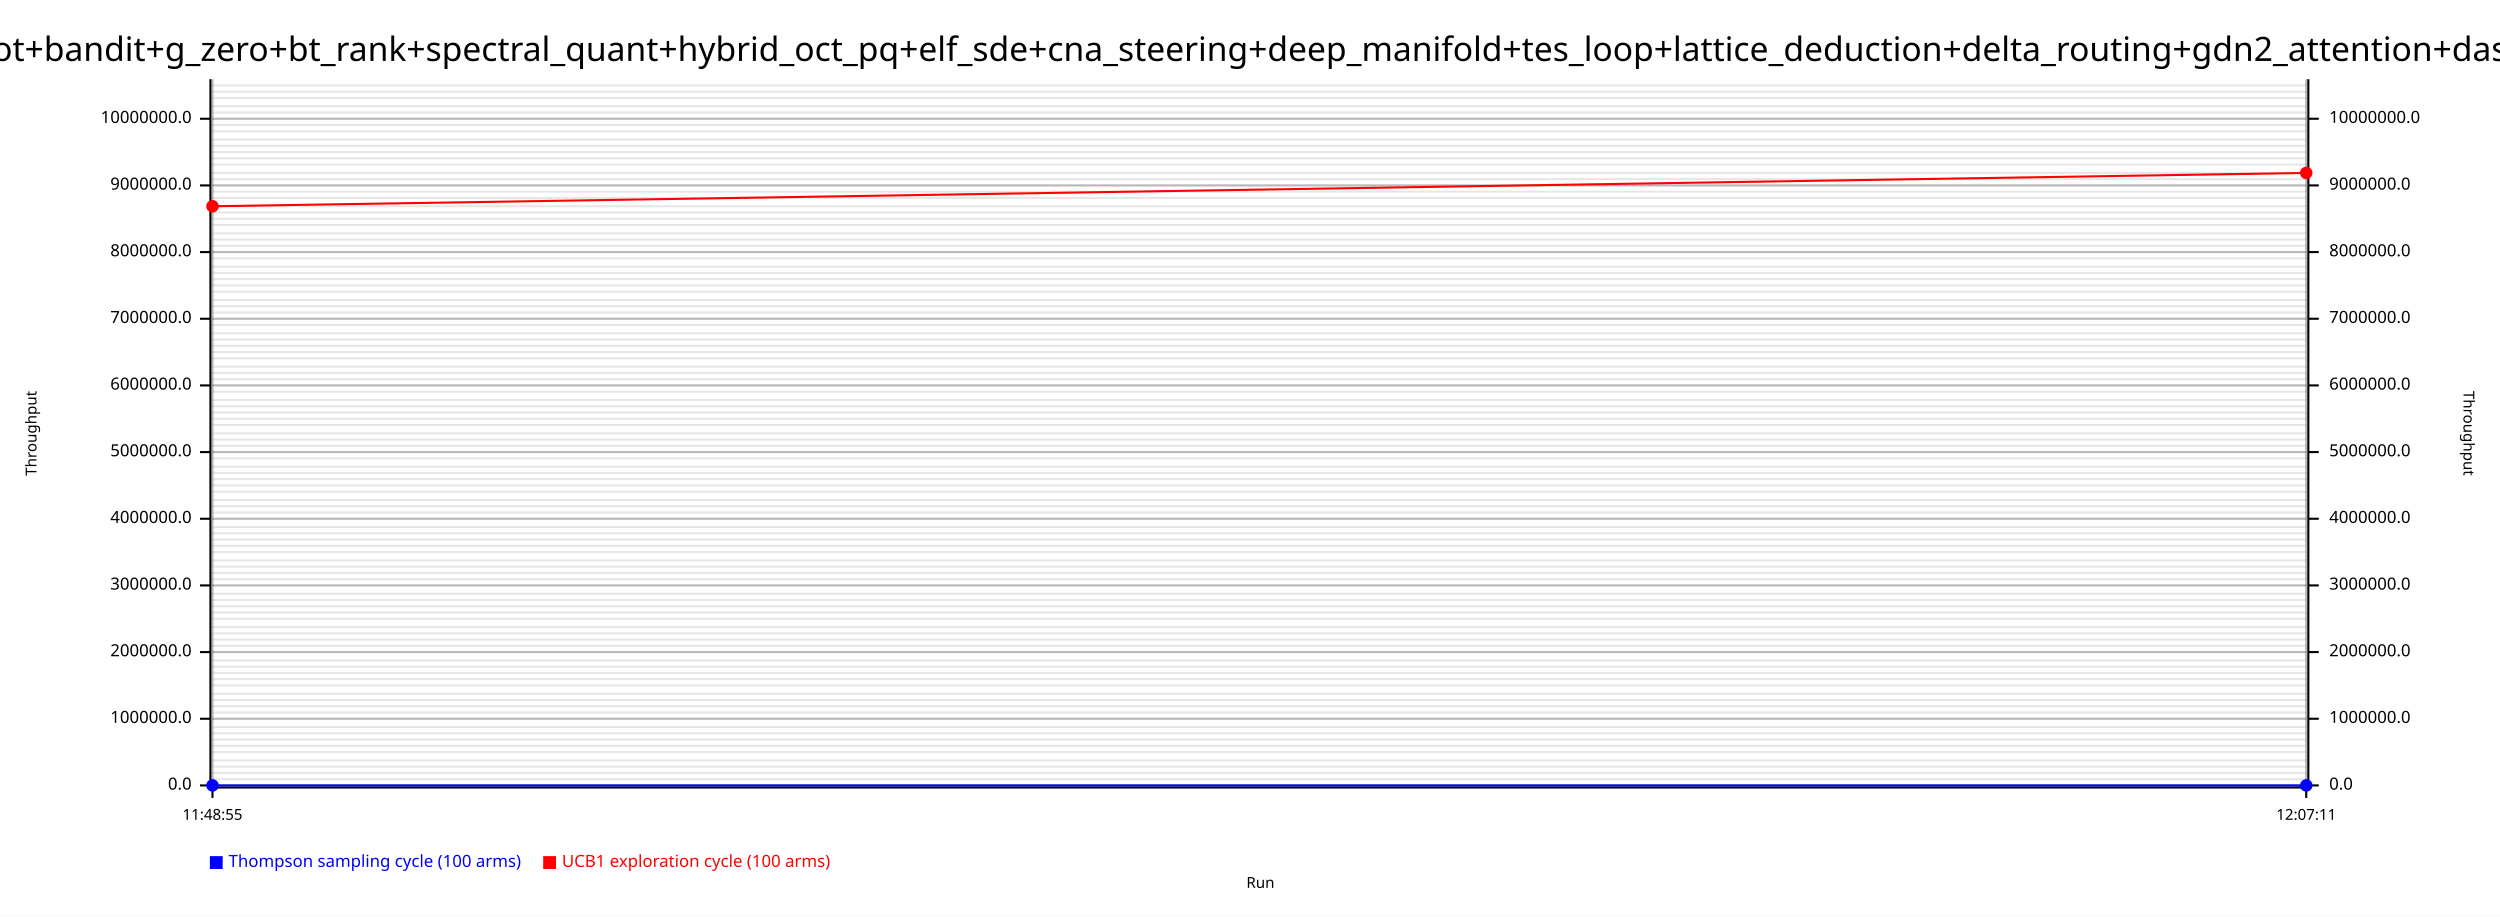
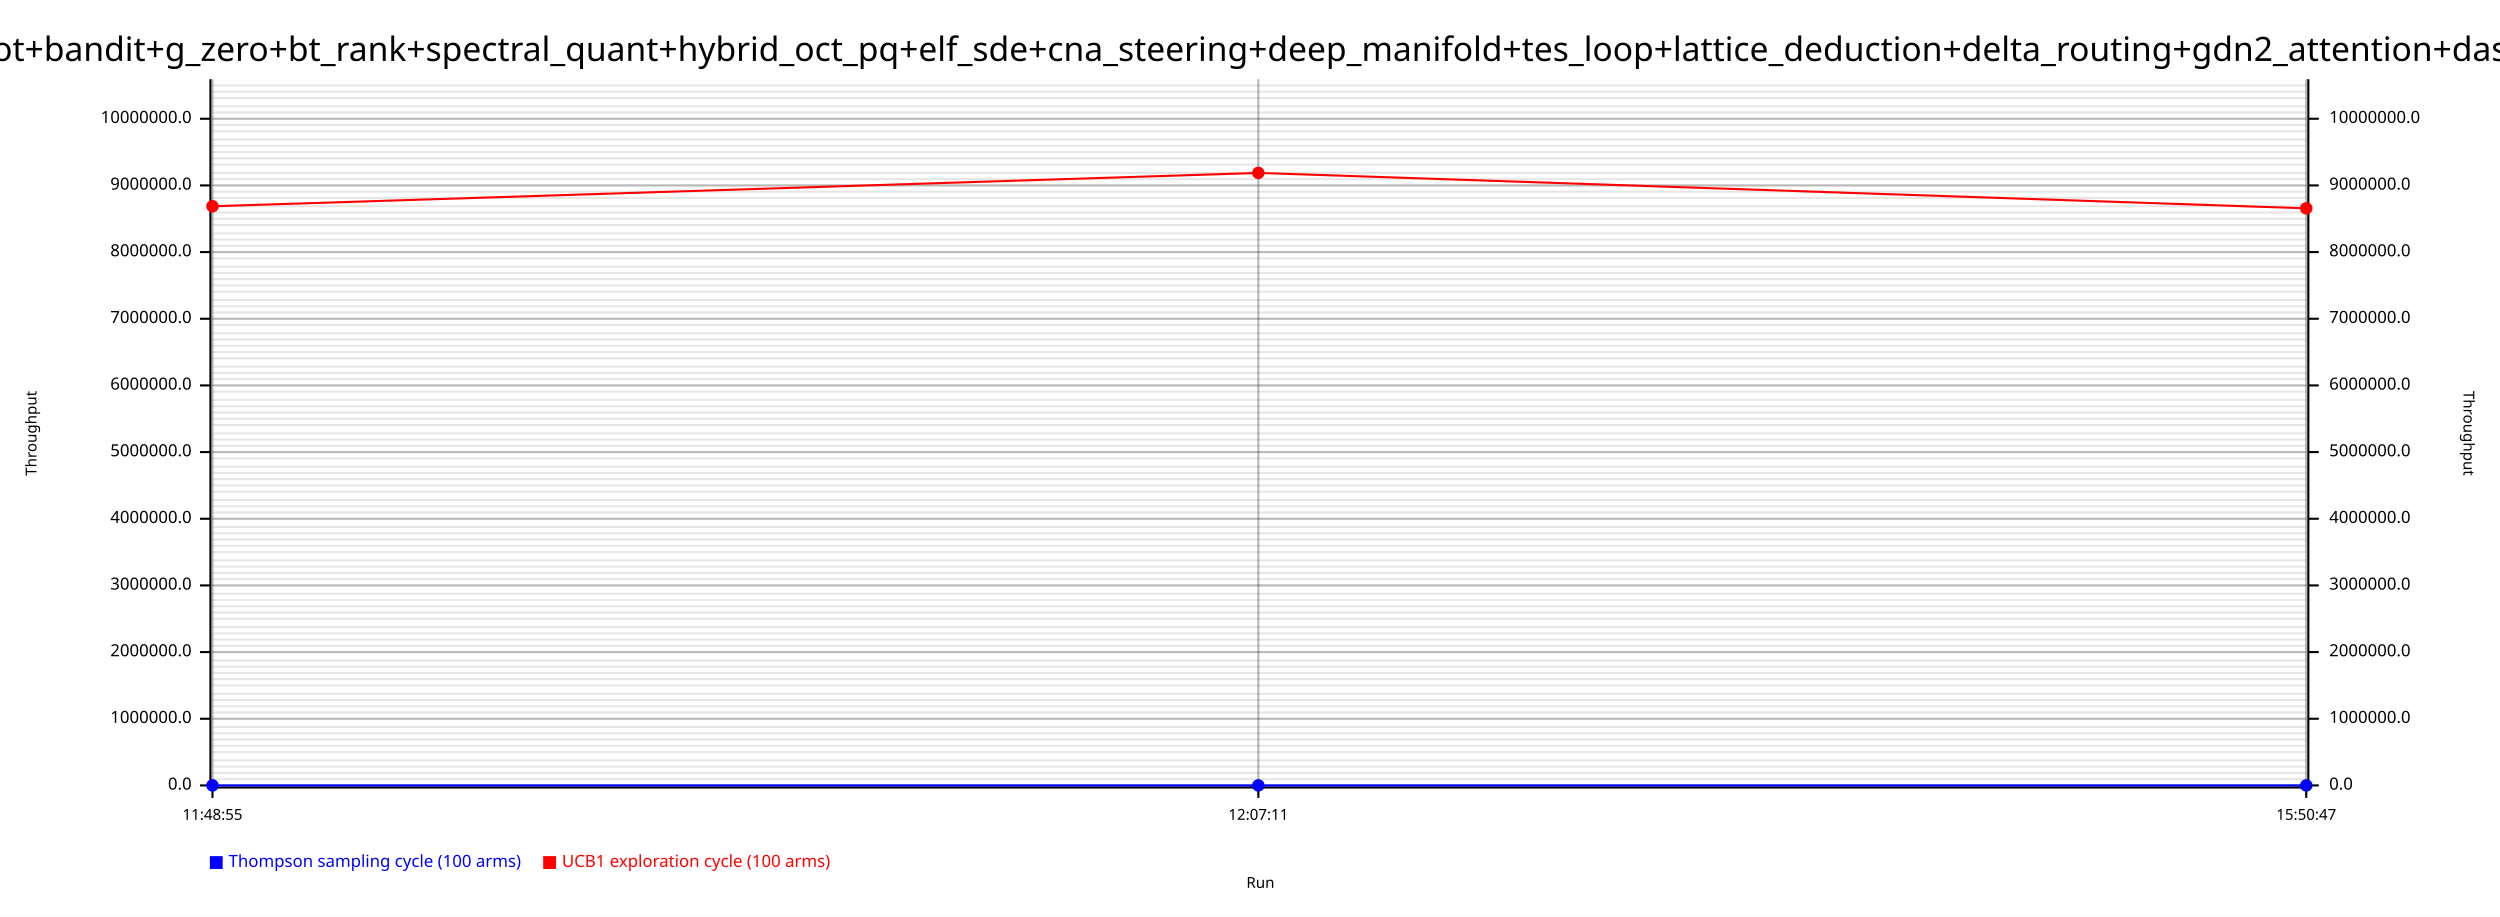
<svg xmlns="http://www.w3.org/2000/svg" width="1200" height="440" viewBox="0 0 1200 440">
  <rect x="0" y="0" width="1200" height="440" opacity="1" fill="#FFFFFF" stroke="none" />
  <text x="600" y="17" dy="0.76em" text-anchor="middle" font-family="sans-serif" font-size="16.129" opacity="1" fill="#000000">
TTC — Time Series [sparse_mlp+domain_latent+ppot+bandit+g_zero+bt_rank+spectral_quant+hybrid_oct_pq+elf_sde+cna_steering+deep_manifold+tes_loop+lattice_deduction+delta_routing+gdn2_attention+dash_attn+dreamer+lt2_looped+plasma_path+tf_loop]
</text>
  <line opacity="0.1" stroke="#000000" stroke-width="1" x1="102" y1="377" x2="102" y2="38" />
+   <line opacity="0.1" stroke="#000000" stroke-width="1" x1="604" y1="377" x2="604" y2="38" />
  <line opacity="0.1" stroke="#000000" stroke-width="1" x1="1107" y1="377" x2="1107" y2="38" />
  <line opacity="0.1" stroke="#000000" stroke-width="1" x1="102" y1="377" x2="1107" y2="377" />
  <line opacity="0.1" stroke="#000000" stroke-width="1" x1="102" y1="374" x2="1107" y2="374" />
  <line opacity="0.1" stroke="#000000" stroke-width="1" x1="102" y1="371" x2="1107" y2="371" />
  <line opacity="0.1" stroke="#000000" stroke-width="1" x1="102" y1="368" x2="1107" y2="368" />
  <line opacity="0.1" stroke="#000000" stroke-width="1" x1="102" y1="365" x2="1107" y2="365" />
  <line opacity="0.1" stroke="#000000" stroke-width="1" x1="102" y1="361" x2="1107" y2="361" />
  <line opacity="0.1" stroke="#000000" stroke-width="1" x1="102" y1="358" x2="1107" y2="358" />
  <line opacity="0.1" stroke="#000000" stroke-width="1" x1="102" y1="355" x2="1107" y2="355" />
  <line opacity="0.1" stroke="#000000" stroke-width="1" x1="102" y1="352" x2="1107" y2="352" />
  <line opacity="0.1" stroke="#000000" stroke-width="1" x1="102" y1="349" x2="1107" y2="349" />
  <line opacity="0.1" stroke="#000000" stroke-width="1" x1="102" y1="345" x2="1107" y2="345" />
  <line opacity="0.1" stroke="#000000" stroke-width="1" x1="102" y1="342" x2="1107" y2="342" />
  <line opacity="0.1" stroke="#000000" stroke-width="1" x1="102" y1="339" x2="1107" y2="339" />
  <line opacity="0.1" stroke="#000000" stroke-width="1" x1="102" y1="336" x2="1107" y2="336" />
  <line opacity="0.1" stroke="#000000" stroke-width="1" x1="102" y1="333" x2="1107" y2="333" />
  <line opacity="0.1" stroke="#000000" stroke-width="1" x1="102" y1="329" x2="1107" y2="329" />
  <line opacity="0.1" stroke="#000000" stroke-width="1" x1="102" y1="326" x2="1107" y2="326" />
  <line opacity="0.1" stroke="#000000" stroke-width="1" x1="102" y1="323" x2="1107" y2="323" />
  <line opacity="0.1" stroke="#000000" stroke-width="1" x1="102" y1="320" x2="1107" y2="320" />
  <line opacity="0.1" stroke="#000000" stroke-width="1" x1="102" y1="317" x2="1107" y2="317" />
  <line opacity="0.1" stroke="#000000" stroke-width="1" x1="102" y1="313" x2="1107" y2="313" />
  <line opacity="0.1" stroke="#000000" stroke-width="1" x1="102" y1="310" x2="1107" y2="310" />
  <line opacity="0.1" stroke="#000000" stroke-width="1" x1="102" y1="307" x2="1107" y2="307" />
  <line opacity="0.1" stroke="#000000" stroke-width="1" x1="102" y1="304" x2="1107" y2="304" />
  <line opacity="0.1" stroke="#000000" stroke-width="1" x1="102" y1="301" x2="1107" y2="301" />
  <line opacity="0.1" stroke="#000000" stroke-width="1" x1="102" y1="297" x2="1107" y2="297" />
  <line opacity="0.1" stroke="#000000" stroke-width="1" x1="102" y1="294" x2="1107" y2="294" />
  <line opacity="0.1" stroke="#000000" stroke-width="1" x1="102" y1="291" x2="1107" y2="291" />
  <line opacity="0.1" stroke="#000000" stroke-width="1" x1="102" y1="288" x2="1107" y2="288" />
  <line opacity="0.1" stroke="#000000" stroke-width="1" x1="102" y1="285" x2="1107" y2="285" />
  <line opacity="0.1" stroke="#000000" stroke-width="1" x1="102" y1="281" x2="1107" y2="281" />
  <line opacity="0.1" stroke="#000000" stroke-width="1" x1="102" y1="278" x2="1107" y2="278" />
  <line opacity="0.1" stroke="#000000" stroke-width="1" x1="102" y1="275" x2="1107" y2="275" />
  <line opacity="0.1" stroke="#000000" stroke-width="1" x1="102" y1="272" x2="1107" y2="272" />
  <line opacity="0.1" stroke="#000000" stroke-width="1" x1="102" y1="269" x2="1107" y2="269" />
  <line opacity="0.1" stroke="#000000" stroke-width="1" x1="102" y1="265" x2="1107" y2="265" />
  <line opacity="0.1" stroke="#000000" stroke-width="1" x1="102" y1="262" x2="1107" y2="262" />
  <line opacity="0.1" stroke="#000000" stroke-width="1" x1="102" y1="259" x2="1107" y2="259" />
  <line opacity="0.1" stroke="#000000" stroke-width="1" x1="102" y1="256" x2="1107" y2="256" />
  <line opacity="0.1" stroke="#000000" stroke-width="1" x1="102" y1="253" x2="1107" y2="253" />
  <line opacity="0.1" stroke="#000000" stroke-width="1" x1="102" y1="249" x2="1107" y2="249" />
  <line opacity="0.1" stroke="#000000" stroke-width="1" x1="102" y1="246" x2="1107" y2="246" />
  <line opacity="0.1" stroke="#000000" stroke-width="1" x1="102" y1="243" x2="1107" y2="243" />
  <line opacity="0.1" stroke="#000000" stroke-width="1" x1="102" y1="240" x2="1107" y2="240" />
  <line opacity="0.1" stroke="#000000" stroke-width="1" x1="102" y1="236" x2="1107" y2="236" />
  <line opacity="0.1" stroke="#000000" stroke-width="1" x1="102" y1="233" x2="1107" y2="233" />
  <line opacity="0.1" stroke="#000000" stroke-width="1" x1="102" y1="230" x2="1107" y2="230" />
  <line opacity="0.1" stroke="#000000" stroke-width="1" x1="102" y1="227" x2="1107" y2="227" />
  <line opacity="0.1" stroke="#000000" stroke-width="1" x1="102" y1="224" x2="1107" y2="224" />
  <line opacity="0.1" stroke="#000000" stroke-width="1" x1="102" y1="220" x2="1107" y2="220" />
  <line opacity="0.1" stroke="#000000" stroke-width="1" x1="102" y1="217" x2="1107" y2="217" />
  <line opacity="0.1" stroke="#000000" stroke-width="1" x1="102" y1="214" x2="1107" y2="214" />
  <line opacity="0.1" stroke="#000000" stroke-width="1" x1="102" y1="211" x2="1107" y2="211" />
  <line opacity="0.1" stroke="#000000" stroke-width="1" x1="102" y1="208" x2="1107" y2="208" />
  <line opacity="0.1" stroke="#000000" stroke-width="1" x1="102" y1="204" x2="1107" y2="204" />
  <line opacity="0.1" stroke="#000000" stroke-width="1" x1="102" y1="201" x2="1107" y2="201" />
  <line opacity="0.1" stroke="#000000" stroke-width="1" x1="102" y1="198" x2="1107" y2="198" />
  <line opacity="0.1" stroke="#000000" stroke-width="1" x1="102" y1="195" x2="1107" y2="195" />
  <line opacity="0.1" stroke="#000000" stroke-width="1" x1="102" y1="192" x2="1107" y2="192" />
  <line opacity="0.1" stroke="#000000" stroke-width="1" x1="102" y1="188" x2="1107" y2="188" />
  <line opacity="0.1" stroke="#000000" stroke-width="1" x1="102" y1="185" x2="1107" y2="185" />
  <line opacity="0.1" stroke="#000000" stroke-width="1" x1="102" y1="182" x2="1107" y2="182" />
  <line opacity="0.1" stroke="#000000" stroke-width="1" x1="102" y1="179" x2="1107" y2="179" />
  <line opacity="0.1" stroke="#000000" stroke-width="1" x1="102" y1="176" x2="1107" y2="176" />
  <line opacity="0.1" stroke="#000000" stroke-width="1" x1="102" y1="172" x2="1107" y2="172" />
  <line opacity="0.1" stroke="#000000" stroke-width="1" x1="102" y1="169" x2="1107" y2="169" />
  <line opacity="0.1" stroke="#000000" stroke-width="1" x1="102" y1="166" x2="1107" y2="166" />
  <line opacity="0.1" stroke="#000000" stroke-width="1" x1="102" y1="163" x2="1107" y2="163" />
  <line opacity="0.1" stroke="#000000" stroke-width="1" x1="102" y1="160" x2="1107" y2="160" />
  <line opacity="0.1" stroke="#000000" stroke-width="1" x1="102" y1="156" x2="1107" y2="156" />
  <line opacity="0.1" stroke="#000000" stroke-width="1" x1="102" y1="153" x2="1107" y2="153" />
  <line opacity="0.1" stroke="#000000" stroke-width="1" x1="102" y1="150" x2="1107" y2="150" />
  <line opacity="0.1" stroke="#000000" stroke-width="1" x1="102" y1="147" x2="1107" y2="147" />
  <line opacity="0.1" stroke="#000000" stroke-width="1" x1="102" y1="144" x2="1107" y2="144" />
  <line opacity="0.1" stroke="#000000" stroke-width="1" x1="102" y1="140" x2="1107" y2="140" />
  <line opacity="0.1" stroke="#000000" stroke-width="1" x1="102" y1="137" x2="1107" y2="137" />
  <line opacity="0.1" stroke="#000000" stroke-width="1" x1="102" y1="134" x2="1107" y2="134" />
  <line opacity="0.1" stroke="#000000" stroke-width="1" x1="102" y1="131" x2="1107" y2="131" />
  <line opacity="0.1" stroke="#000000" stroke-width="1" x1="102" y1="128" x2="1107" y2="128" />
  <line opacity="0.1" stroke="#000000" stroke-width="1" x1="102" y1="124" x2="1107" y2="124" />
  <line opacity="0.1" stroke="#000000" stroke-width="1" x1="102" y1="121" x2="1107" y2="121" />
  <line opacity="0.1" stroke="#000000" stroke-width="1" x1="102" y1="118" x2="1107" y2="118" />
  <line opacity="0.1" stroke="#000000" stroke-width="1" x1="102" y1="115" x2="1107" y2="115" />
  <line opacity="0.1" stroke="#000000" stroke-width="1" x1="102" y1="112" x2="1107" y2="112" />
  <line opacity="0.1" stroke="#000000" stroke-width="1" x1="102" y1="108" x2="1107" y2="108" />
  <line opacity="0.1" stroke="#000000" stroke-width="1" x1="102" y1="105" x2="1107" y2="105" />
  <line opacity="0.1" stroke="#000000" stroke-width="1" x1="102" y1="102" x2="1107" y2="102" />
  <line opacity="0.1" stroke="#000000" stroke-width="1" x1="102" y1="99" x2="1107" y2="99" />
  <line opacity="0.1" stroke="#000000" stroke-width="1" x1="102" y1="95" x2="1107" y2="95" />
  <line opacity="0.1" stroke="#000000" stroke-width="1" x1="102" y1="92" x2="1107" y2="92" />
  <line opacity="0.1" stroke="#000000" stroke-width="1" x1="102" y1="89" x2="1107" y2="89" />
  <line opacity="0.1" stroke="#000000" stroke-width="1" x1="102" y1="86" x2="1107" y2="86" />
  <line opacity="0.1" stroke="#000000" stroke-width="1" x1="102" y1="83" x2="1107" y2="83" />
  <line opacity="0.1" stroke="#000000" stroke-width="1" x1="102" y1="79" x2="1107" y2="79" />
  <line opacity="0.1" stroke="#000000" stroke-width="1" x1="102" y1="76" x2="1107" y2="76" />
  <line opacity="0.1" stroke="#000000" stroke-width="1" x1="102" y1="73" x2="1107" y2="73" />
  <line opacity="0.1" stroke="#000000" stroke-width="1" x1="102" y1="70" x2="1107" y2="70" />
  <line opacity="0.1" stroke="#000000" stroke-width="1" x1="102" y1="67" x2="1107" y2="67" />
  <line opacity="0.1" stroke="#000000" stroke-width="1" x1="102" y1="63" x2="1107" y2="63" />
  <line opacity="0.1" stroke="#000000" stroke-width="1" x1="102" y1="60" x2="1107" y2="60" />
  <line opacity="0.1" stroke="#000000" stroke-width="1" x1="102" y1="57" x2="1107" y2="57" />
  <line opacity="0.1" stroke="#000000" stroke-width="1" x1="102" y1="54" x2="1107" y2="54" />
  <line opacity="0.1" stroke="#000000" stroke-width="1" x1="102" y1="51" x2="1107" y2="51" />
  <line opacity="0.1" stroke="#000000" stroke-width="1" x1="102" y1="47" x2="1107" y2="47" />
  <line opacity="0.1" stroke="#000000" stroke-width="1" x1="102" y1="44" x2="1107" y2="44" />
  <line opacity="0.1" stroke="#000000" stroke-width="1" x1="102" y1="41" x2="1107" y2="41" />
  <text x="12" y="208" dy="0.76em" text-anchor="middle" font-family="sans-serif" font-size="7.258" opacity="1" fill="#000000" transform="rotate(270, 12, 208)">
Throughput
</text>
  <text x="605" y="428" dy="-0.5ex" text-anchor="middle" font-family="sans-serif" font-size="7.258" opacity="1" fill="#000000">
Run
</text>
  <text x="1188" y="208" dy="0.76em" text-anchor="middle" font-family="sans-serif" font-size="7.258" opacity="1" fill="#000000" transform="rotate(90, 1188, 208)">
Throughput
</text>
  <line opacity="0.2" stroke="#000000" stroke-width="1" x1="102" y1="377" x2="102" y2="38" />
+   <line opacity="0.2" stroke="#000000" stroke-width="1" x1="604" y1="377" x2="604" y2="38" />
  <line opacity="0.2" stroke="#000000" stroke-width="1" x1="1107" y1="377" x2="1107" y2="38" />
  <line opacity="0.2" stroke="#000000" stroke-width="1" x1="102" y1="377" x2="1107" y2="377" />
  <line opacity="0.2" stroke="#000000" stroke-width="1" x1="102" y1="345" x2="1107" y2="345" />
  <line opacity="0.2" stroke="#000000" stroke-width="1" x1="102" y1="313" x2="1107" y2="313" />
  <line opacity="0.2" stroke="#000000" stroke-width="1" x1="102" y1="281" x2="1107" y2="281" />
  <line opacity="0.2" stroke="#000000" stroke-width="1" x1="102" y1="249" x2="1107" y2="249" />
  <line opacity="0.2" stroke="#000000" stroke-width="1" x1="102" y1="217" x2="1107" y2="217" />
  <line opacity="0.2" stroke="#000000" stroke-width="1" x1="102" y1="185" x2="1107" y2="185" />
  <line opacity="0.2" stroke="#000000" stroke-width="1" x1="102" y1="153" x2="1107" y2="153" />
  <line opacity="0.2" stroke="#000000" stroke-width="1" x1="102" y1="121" x2="1107" y2="121" />
  <line opacity="0.2" stroke="#000000" stroke-width="1" x1="102" y1="89" x2="1107" y2="89" />
  <line opacity="0.2" stroke="#000000" stroke-width="1" x1="102" y1="57" x2="1107" y2="57" />
  <polyline fill="none" opacity="1" stroke="#000000" stroke-width="1" points="101,38 101,377 " />
  <text x="92" y="377" dy="0.5ex" text-anchor="end" font-family="sans-serif" font-size="8.065" opacity="1" fill="#000000">
0.0
</text>
  <polyline fill="none" opacity="1" stroke="#000000" stroke-width="1" points="96,377 101,377 " />
  <text x="92" y="345" dy="0.5ex" text-anchor="end" font-family="sans-serif" font-size="8.065" opacity="1" fill="#000000">
1000000.0
</text>
  <polyline fill="none" opacity="1" stroke="#000000" stroke-width="1" points="96,345 101,345 " />
  <text x="92" y="313" dy="0.5ex" text-anchor="end" font-family="sans-serif" font-size="8.065" opacity="1" fill="#000000">
2000000.0
</text>
  <polyline fill="none" opacity="1" stroke="#000000" stroke-width="1" points="96,313 101,313 " />
  <text x="92" y="281" dy="0.5ex" text-anchor="end" font-family="sans-serif" font-size="8.065" opacity="1" fill="#000000">
3000000.0
</text>
  <polyline fill="none" opacity="1" stroke="#000000" stroke-width="1" points="96,281 101,281 " />
  <text x="92" y="249" dy="0.5ex" text-anchor="end" font-family="sans-serif" font-size="8.065" opacity="1" fill="#000000">
4000000.0
</text>
  <polyline fill="none" opacity="1" stroke="#000000" stroke-width="1" points="96,249 101,249 " />
  <text x="92" y="217" dy="0.5ex" text-anchor="end" font-family="sans-serif" font-size="8.065" opacity="1" fill="#000000">
5000000.0
</text>
  <polyline fill="none" opacity="1" stroke="#000000" stroke-width="1" points="96,217 101,217 " />
  <text x="92" y="185" dy="0.5ex" text-anchor="end" font-family="sans-serif" font-size="8.065" opacity="1" fill="#000000">
6000000.0
</text>
  <polyline fill="none" opacity="1" stroke="#000000" stroke-width="1" points="96,185 101,185 " />
  <text x="92" y="153" dy="0.5ex" text-anchor="end" font-family="sans-serif" font-size="8.065" opacity="1" fill="#000000">
7000000.0
</text>
  <polyline fill="none" opacity="1" stroke="#000000" stroke-width="1" points="96,153 101,153 " />
  <text x="92" y="121" dy="0.5ex" text-anchor="end" font-family="sans-serif" font-size="8.065" opacity="1" fill="#000000">
8000000.0
</text>
  <polyline fill="none" opacity="1" stroke="#000000" stroke-width="1" points="96,121 101,121 " />
  <text x="92" y="89" dy="0.5ex" text-anchor="end" font-family="sans-serif" font-size="8.065" opacity="1" fill="#000000">
9000000.0
</text>
  <polyline fill="none" opacity="1" stroke="#000000" stroke-width="1" points="96,89 101,89 " />
  <text x="92" y="57" dy="0.5ex" text-anchor="end" font-family="sans-serif" font-size="8.065" opacity="1" fill="#000000">
10000000.0
</text>
  <polyline fill="none" opacity="1" stroke="#000000" stroke-width="1" points="96,57 101,57 " />
  <polyline fill="none" opacity="1" stroke="#000000" stroke-width="1" points="102,378 1107,378 " />
  <text x="102" y="388" dy="0.76em" text-anchor="middle" font-family="sans-serif" font-size="7.258" opacity="1" fill="#000000">
11:48:55
</text>
  <polyline fill="none" opacity="1" stroke="#000000" stroke-width="1" points="102,378 102,383 " />
+   <text x="604" y="388" dy="0.76em" text-anchor="middle" font-family="sans-serif" font-size="7.258" opacity="1" fill="#000000">
+ 12:07:11
+ </text>
+   <polyline fill="none" opacity="1" stroke="#000000" stroke-width="1" points="604,378 604,383 " />
  <text x="1107" y="388" dy="0.76em" text-anchor="middle" font-family="sans-serif" font-size="7.258" opacity="1" fill="#000000">
- 12:07:11
+ 15:50:47
</text>
  <polyline fill="none" opacity="1" stroke="#000000" stroke-width="1" points="1107,378 1107,383 " />
  <polyline fill="none" opacity="1" stroke="#000000" stroke-width="1" points="1108,38 1108,377 " />
  <text x="1118" y="377" dy="0.5ex" text-anchor="start" font-family="sans-serif" font-size="8.065" opacity="1" fill="#000000">
0.0
</text>
  <polyline fill="none" opacity="1" stroke="#000000" stroke-width="1" points="1108,377 1113,377 " />
  <text x="1118" y="345" dy="0.5ex" text-anchor="start" font-family="sans-serif" font-size="8.065" opacity="1" fill="#000000">
1000000.0
</text>
  <polyline fill="none" opacity="1" stroke="#000000" stroke-width="1" points="1108,345 1113,345 " />
  <text x="1118" y="313" dy="0.5ex" text-anchor="start" font-family="sans-serif" font-size="8.065" opacity="1" fill="#000000">
2000000.0
</text>
  <polyline fill="none" opacity="1" stroke="#000000" stroke-width="1" points="1108,313 1113,313 " />
  <text x="1118" y="281" dy="0.5ex" text-anchor="start" font-family="sans-serif" font-size="8.065" opacity="1" fill="#000000">
3000000.0
</text>
  <polyline fill="none" opacity="1" stroke="#000000" stroke-width="1" points="1108,281 1113,281 " />
  <text x="1118" y="249" dy="0.5ex" text-anchor="start" font-family="sans-serif" font-size="8.065" opacity="1" fill="#000000">
4000000.0
</text>
  <polyline fill="none" opacity="1" stroke="#000000" stroke-width="1" points="1108,249 1113,249 " />
  <text x="1118" y="217" dy="0.5ex" text-anchor="start" font-family="sans-serif" font-size="8.065" opacity="1" fill="#000000">
5000000.0
</text>
  <polyline fill="none" opacity="1" stroke="#000000" stroke-width="1" points="1108,217 1113,217 " />
  <text x="1118" y="185" dy="0.5ex" text-anchor="start" font-family="sans-serif" font-size="8.065" opacity="1" fill="#000000">
6000000.0
</text>
  <polyline fill="none" opacity="1" stroke="#000000" stroke-width="1" points="1108,185 1113,185 " />
  <text x="1118" y="153" dy="0.5ex" text-anchor="start" font-family="sans-serif" font-size="8.065" opacity="1" fill="#000000">
7000000.0
</text>
  <polyline fill="none" opacity="1" stroke="#000000" stroke-width="1" points="1108,153 1113,153 " />
  <text x="1118" y="121" dy="0.5ex" text-anchor="start" font-family="sans-serif" font-size="8.065" opacity="1" fill="#000000">
8000000.0
</text>
  <polyline fill="none" opacity="1" stroke="#000000" stroke-width="1" points="1108,121 1113,121 " />
  <text x="1118" y="89" dy="0.5ex" text-anchor="start" font-family="sans-serif" font-size="8.065" opacity="1" fill="#000000">
9000000.0
</text>
  <polyline fill="none" opacity="1" stroke="#000000" stroke-width="1" points="1108,89 1113,89 " />
  <text x="1118" y="57" dy="0.5ex" text-anchor="start" font-family="sans-serif" font-size="8.065" opacity="1" fill="#000000">
10000000.0
</text>
  <polyline fill="none" opacity="1" stroke="#000000" stroke-width="1" points="1108,57 1113,57 " />
-   <polyline fill="none" opacity="1" stroke="#0000FF" stroke-width="1" points="102,377 1107,377 " />
+   <polyline fill="none" opacity="1" stroke="#0000FF" stroke-width="1" points="102,377 604,377 1107,377 " />
  <circle cx="102" cy="377" r="3" opacity="1" fill="#0000FF" stroke="none" stroke-width="1" />
+   <circle cx="604" cy="377" r="3" opacity="1" fill="#0000FF" stroke="none" stroke-width="1" />
  <circle cx="1107" cy="377" r="3" opacity="1" fill="#0000FF" stroke="none" stroke-width="1" />
  <text x="100" y="410" dy="0.76em" text-anchor="start" font-family="sans-serif" font-size="8.065" opacity="1" fill="#0000FF">
■ Thompson sampling cycle (100 arms)
</text>
-   <polyline fill="none" opacity="1" stroke="#FF0000" stroke-width="1" points="102,99 1107,83 " />
+   <polyline fill="none" opacity="1" stroke="#FF0000" stroke-width="1" points="102,99 604,83 1107,100 " />
  <circle cx="102" cy="99" r="3" opacity="1" fill="#FF0000" stroke="none" stroke-width="1" />
-   <circle cx="1107" cy="83" r="3" opacity="1" fill="#FF0000" stroke="none" stroke-width="1" />
+   <circle cx="604" cy="83" r="3" opacity="1" fill="#FF0000" stroke="none" stroke-width="1" />
+   <circle cx="1107" cy="100" r="3" opacity="1" fill="#FF0000" stroke="none" stroke-width="1" />
  <text x="260" y="410" dy="0.76em" text-anchor="start" font-family="sans-serif" font-size="8.065" opacity="1" fill="#FF0000">
■ UCB1 exploration cycle (100 arms)
</text>
</svg>
